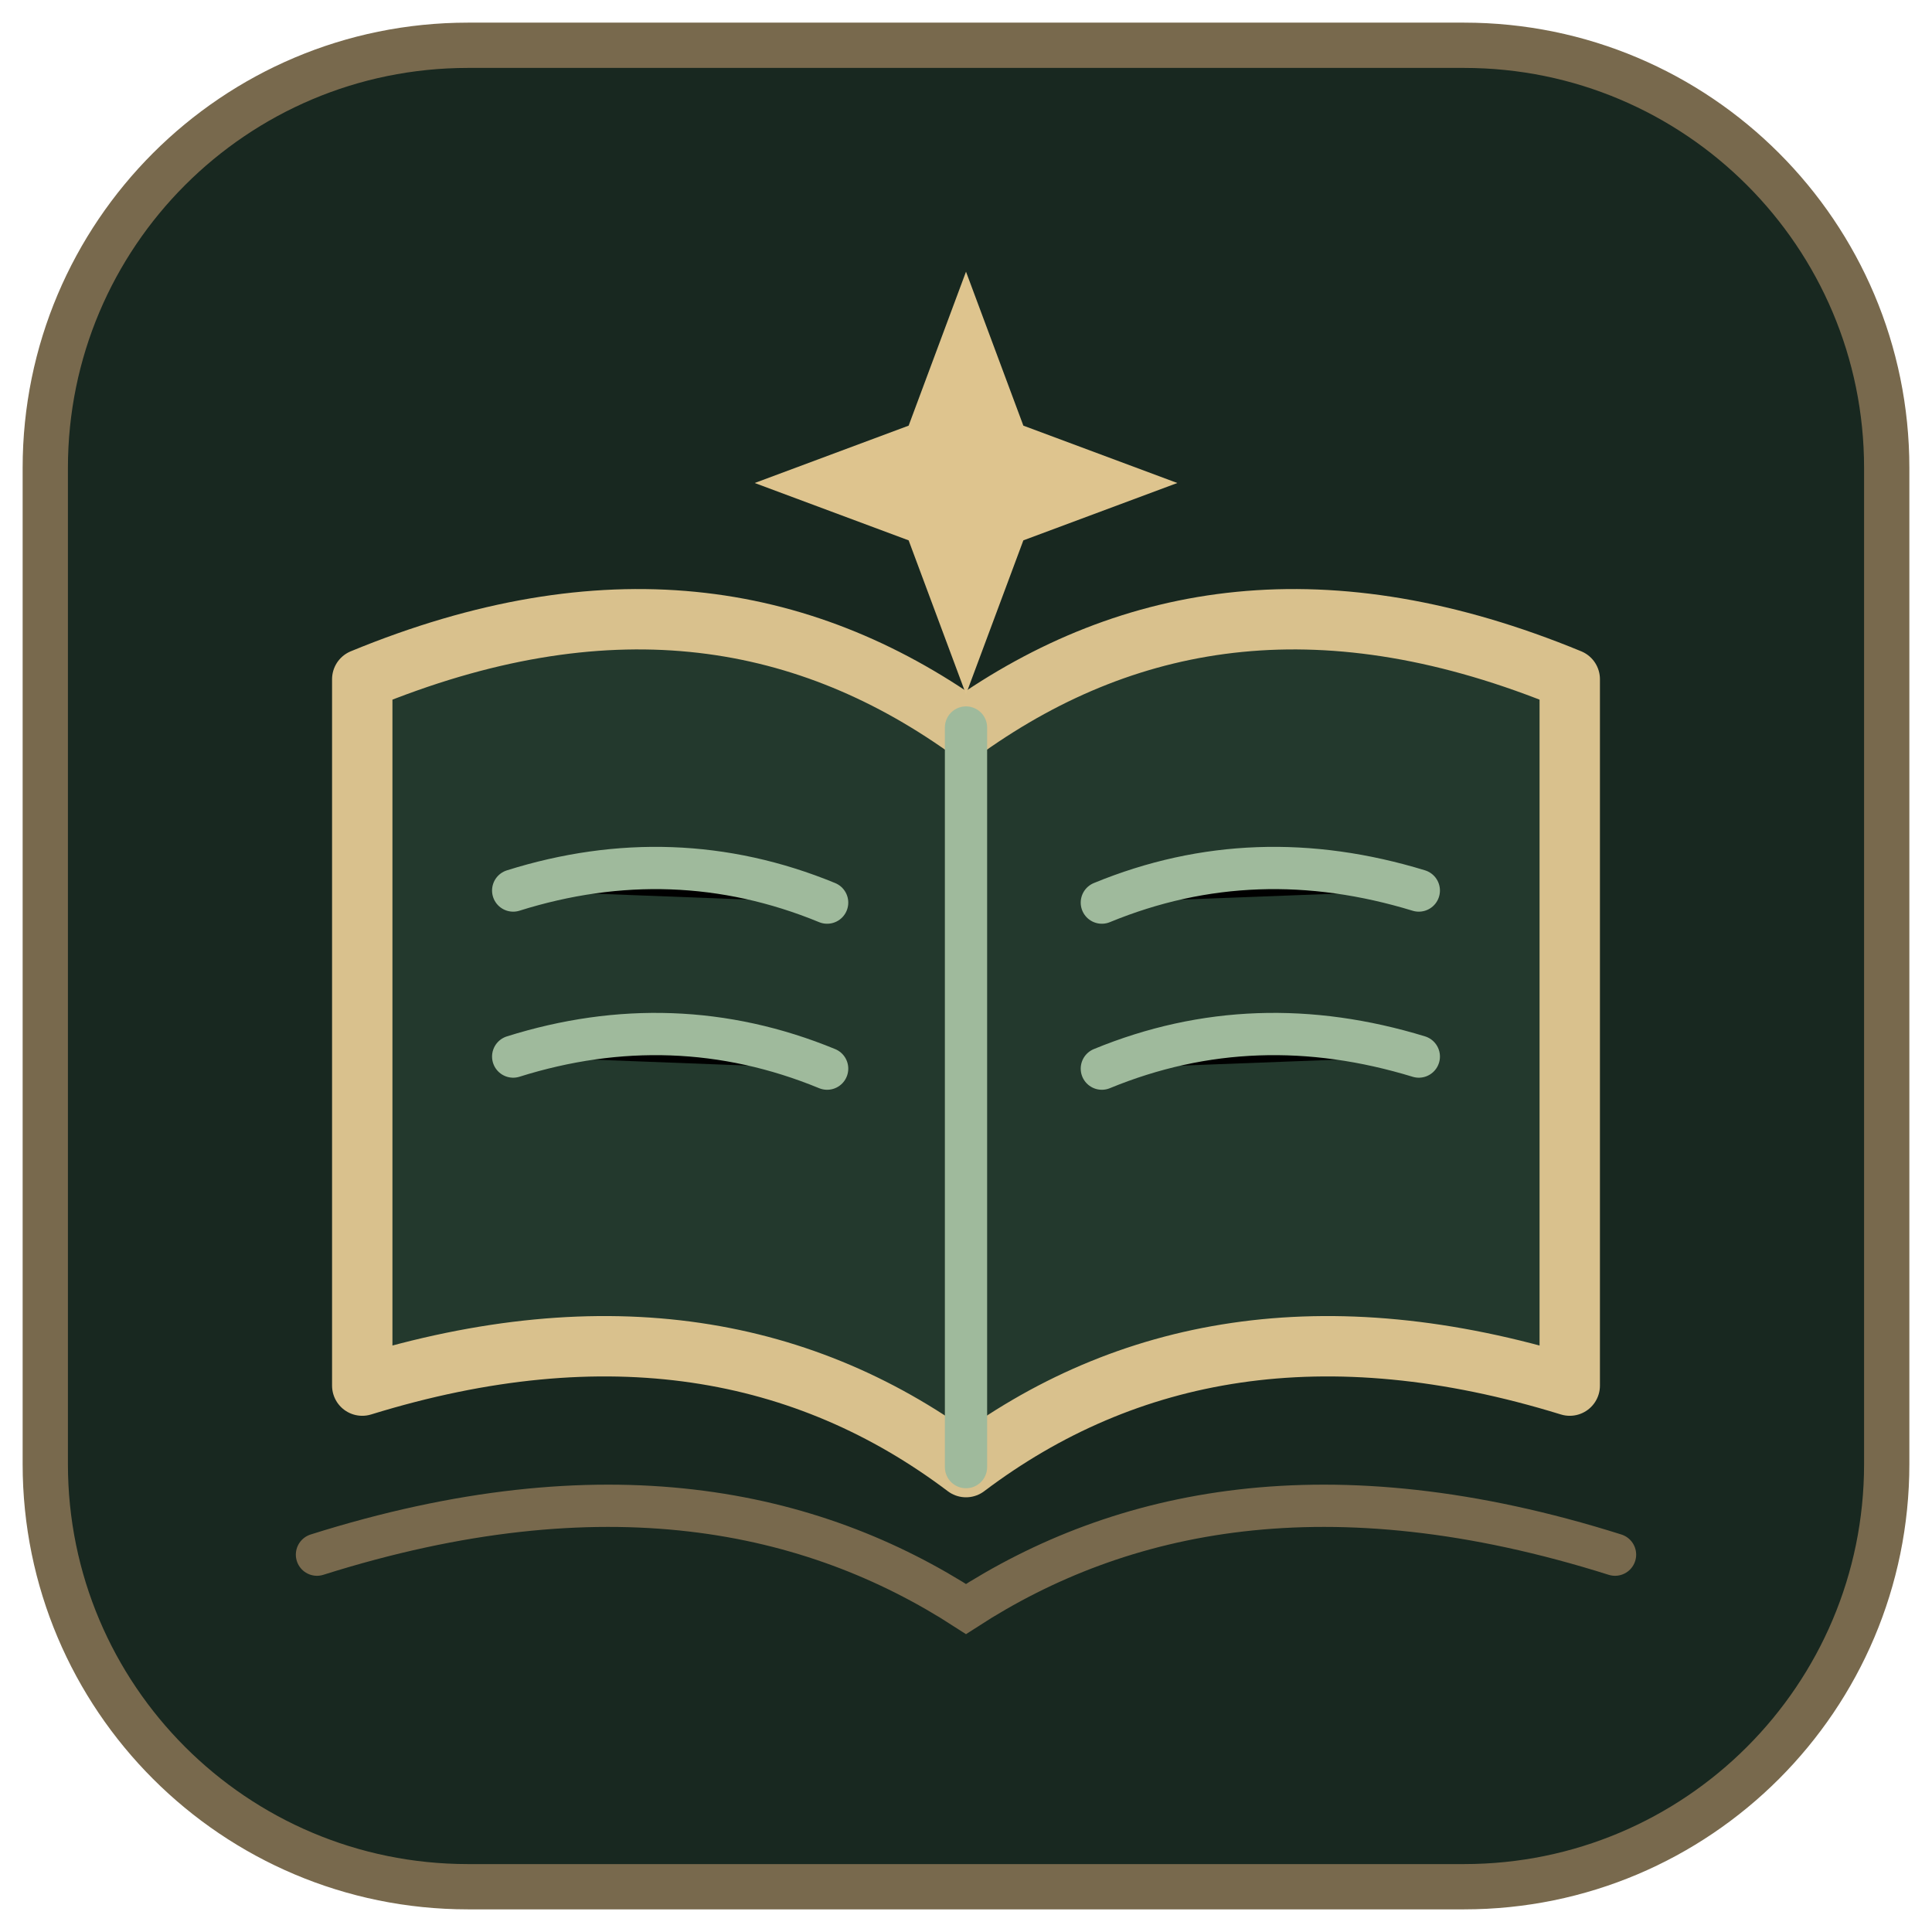
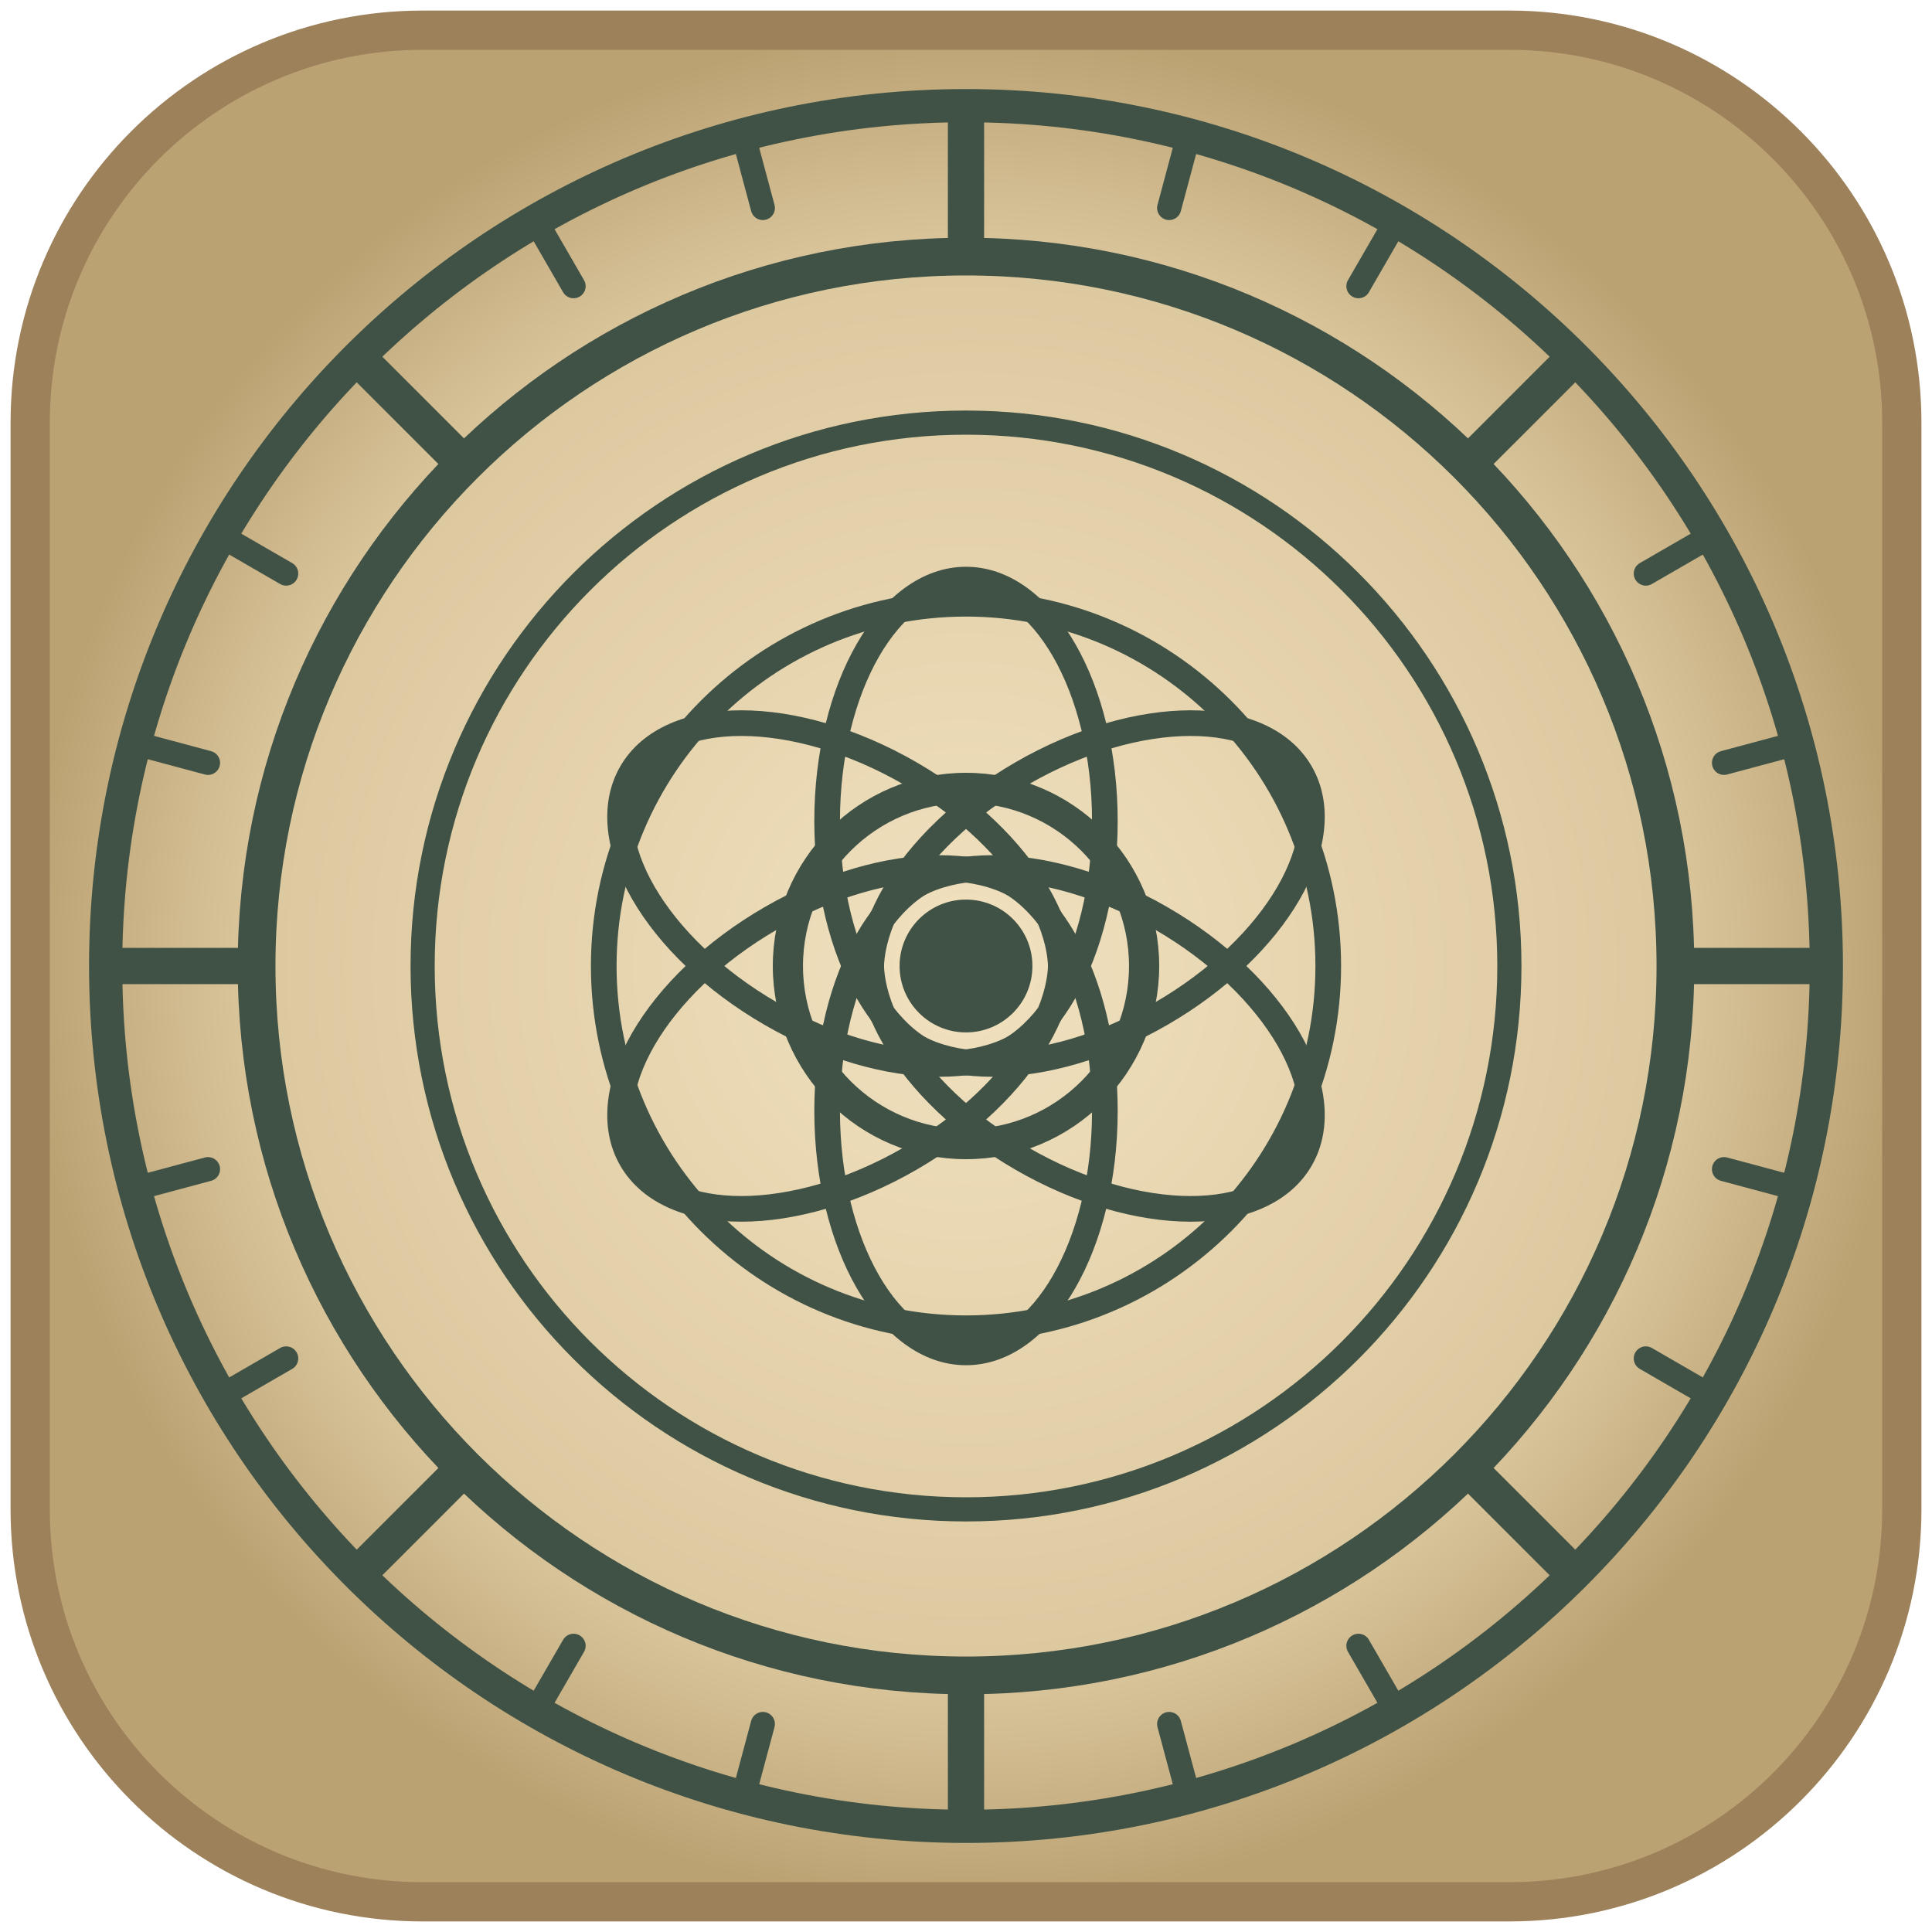
<svg xmlns="http://www.w3.org/2000/svg" viewBox="0 0 64 64" role="img" aria-labelledby="title">
-   <rect x="1.5" y="1.5" width="61" height="61" rx="14" fill="#182820" stroke="#78694d" stroke-width="1.5" />
-   <path d="M12 22.5c8-3.3 14.5-2.3 20 1.6 5.5-3.9 12-4.9 20-1.6v23.4c-8.1-2.5-14.7-1.3-20 2.7-5.3-4-11.9-5.2-20-2.7Z" fill="#23392d" stroke="#d9c18d" stroke-width="2" stroke-linejoin="round" />
-   <path d="M32 24.1v24.5M17 29.5c3.5-1.1 7-1 10.4.4M17 35c3.5-1.1 7-1 10.4.4M36.5 29.9c3.4-1.4 6.9-1.5 10.5-.4M36.5 35.4c3.4-1.4 6.9-1.5 10.5-.4" stroke="#9fba9c" stroke-width="1.4" stroke-linecap="round" />
-   <path d="M32 9l1.9 5.1L39 16l-5.1 1.9L32 23l-1.9-5.1L25 16l5.1-1.9Z" fill="#dec48e" />
-   <path d="M10.5 51.5c9.5-3 16.4-1.5 21.5 1.8 5.1-3.3 12-4.8 21.5-1.8" stroke="#78694d" stroke-width="1.4" fill="none" stroke-linecap="round" />
+   <defs>
+     <radialGradient id="paper">
+       <stop stop-color="#f1e1bf" />
+       <stop offset=".74" stop-color="#ddc9a0" />
+       <stop offset="1" stop-color="#bba273" />
+     </radialGradient>
+   </defs>
+   <rect x="1" y="1" width="62" height="62" rx="13" fill="url(#paper)" stroke="#9c815a" stroke-width="1.3" />
+   <g fill="none" stroke="#405246" stroke-linecap="round" stroke-linejoin="round">
+     <circle cx="32" cy="32" r="28.5" stroke-width="1.1" />
+     <circle cx="32" cy="32" r="23.5" stroke-width="1.25" />
+     <circle cx="32" cy="32" r="18" stroke-width=".8" />
+     <circle cx="32" cy="32" r="12" stroke-width=".85" />
+     <path d="M56 32L60 32" stroke-width="1.2" />
+     <path d="M57.11 38.73L59.05 39.25" stroke-width="0.8" />
+     <path d="M54.52 45L56.25 46" stroke-width="0.8" />
+     <path d="M48.97 48.97L51.8 51.8" stroke-width="1.2" />
+     <path d="M45 54.52L46 56.25" stroke-width="0.8" />
+     <path d="M38.73 57.11L39.25 59.05" stroke-width="0.8" />
+     <path d="M32 56L32 60" stroke-width="1.2" />
+     <path d="M25.27 57.11L24.75 59.05" stroke-width="0.8" />
+     <path d="M19 54.52L18 56.25" stroke-width="0.8" />
+     <path d="M15.03 48.97L12.2 51.8" stroke-width="1.2" />
+     <path d="M9.48 45L7.75 46" stroke-width="0.8" />
+     <path d="M6.89 38.73L4.95 39.25" stroke-width="0.8" />
+     <path d="M8 32L4 32" stroke-width="1.2" />
+     <path d="M6.89 25.27L4.95 24.75" stroke-width="0.8" />
+     <path d="M9.48 19L7.75 18" stroke-width="0.8" />
+     <path d="M15.03 15.03L12.2 12.2" stroke-width="1.2" />
+     <path d="M19 9.48L18 7.75" stroke-width="0.8" />
+     <path d="M25.27 6.89L24.75 4.95" stroke-width="0.8" />
+     <path d="M32 8L32 4" stroke-width="1.2" />
+     <path d="M38.73 6.89L39.25 4.95" stroke-width="0.8" />
+     <path d="M45 9.48L46 7.75" stroke-width="0.8" />
+     <path d="M48.97 15.03L51.8 12.2" stroke-width="1.2" />
+     <path d="M54.52 19L56.25 18" stroke-width="0.8" />
+     <path d="M57.11 25.27L59.05 24.75" stroke-width="0.8" />
+     <ellipse cx="32" cy="27.2" rx="4.6" ry="8" transform="rotate(0 32 32)" stroke-width=".85" />
+     <ellipse cx="32" cy="27.2" rx="4.6" ry="8" transform="rotate(60 32 32)" stroke-width=".85" />
+     <ellipse cx="32" cy="27.2" rx="4.6" ry="8" transform="rotate(120 32 32)" stroke-width=".85" />
+     <ellipse cx="32" cy="27.2" rx="4.6" ry="8" transform="rotate(180 32 32)" stroke-width=".85" />
+     <ellipse cx="32" cy="27.2" rx="4.6" ry="8" transform="rotate(240 32 32)" stroke-width=".85" />
+     <ellipse cx="32" cy="27.2" rx="4.6" ry="8" transform="rotate(300 32 32)" stroke-width=".85" />
+     <circle cx="32" cy="32" r="5.9" stroke-width="1" />
+     <circle cx="32" cy="32" r="2.2" fill="#405246" stroke="none" />
+   </g>
</svg>
